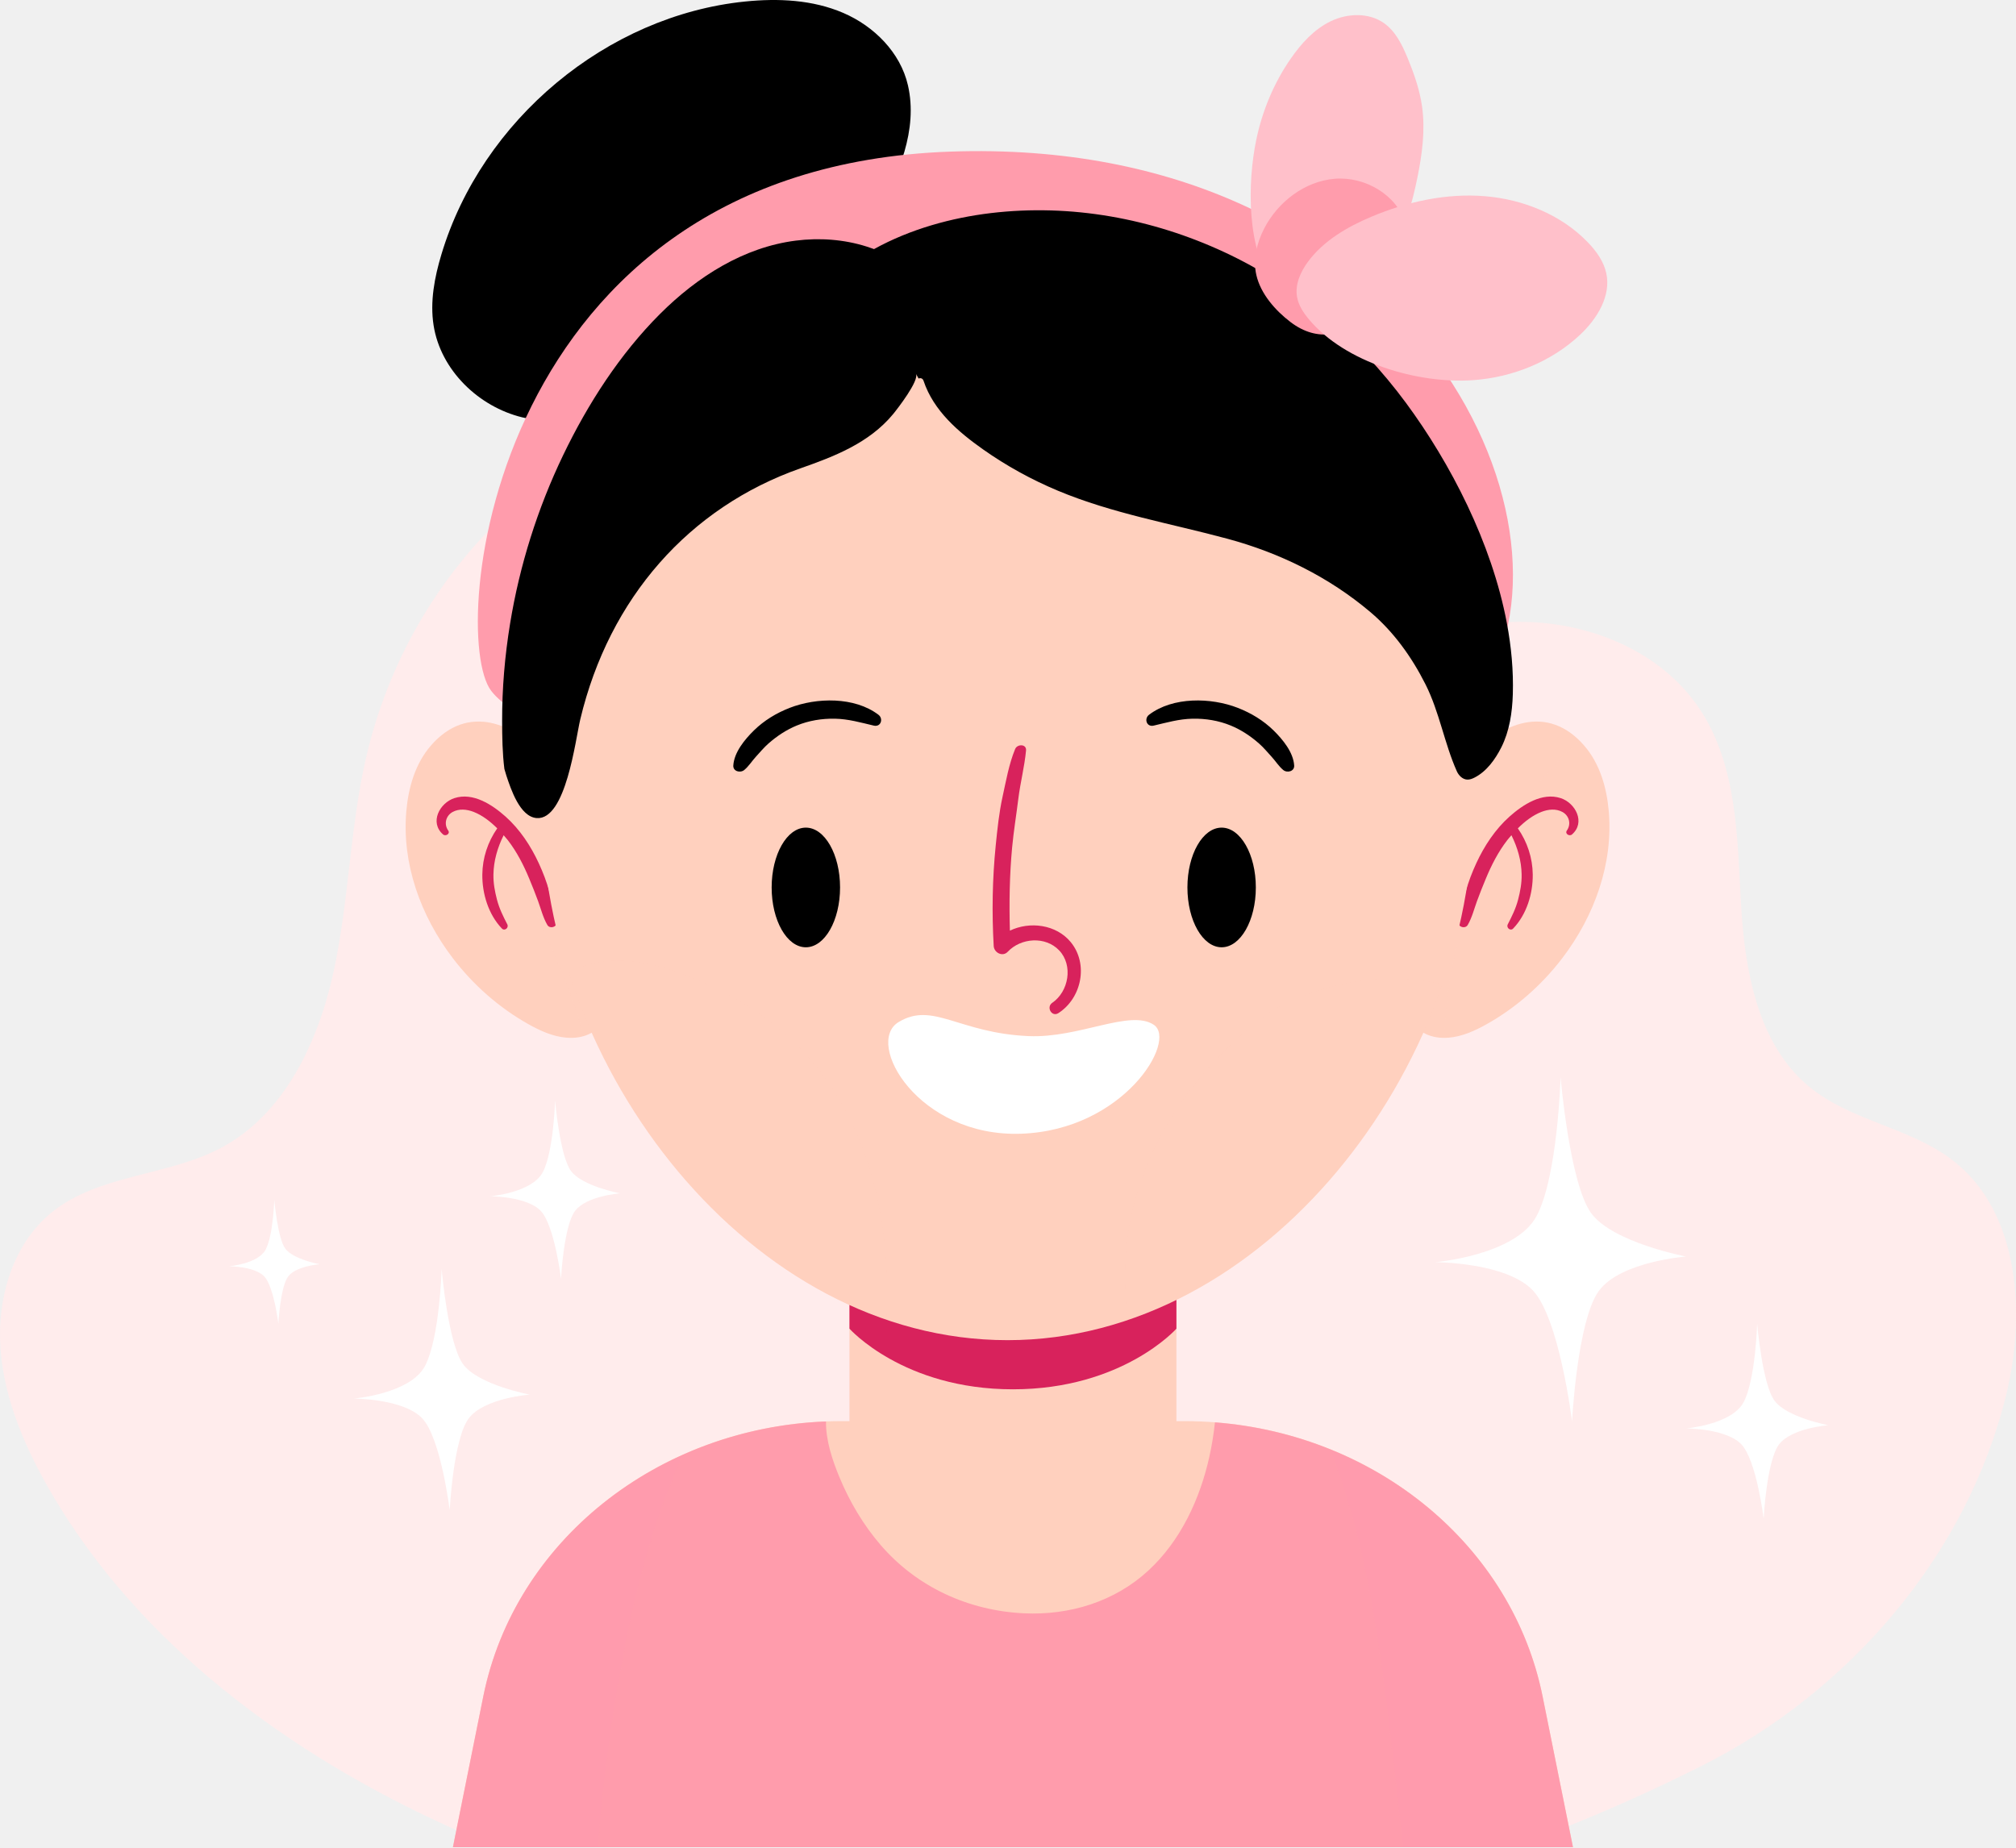
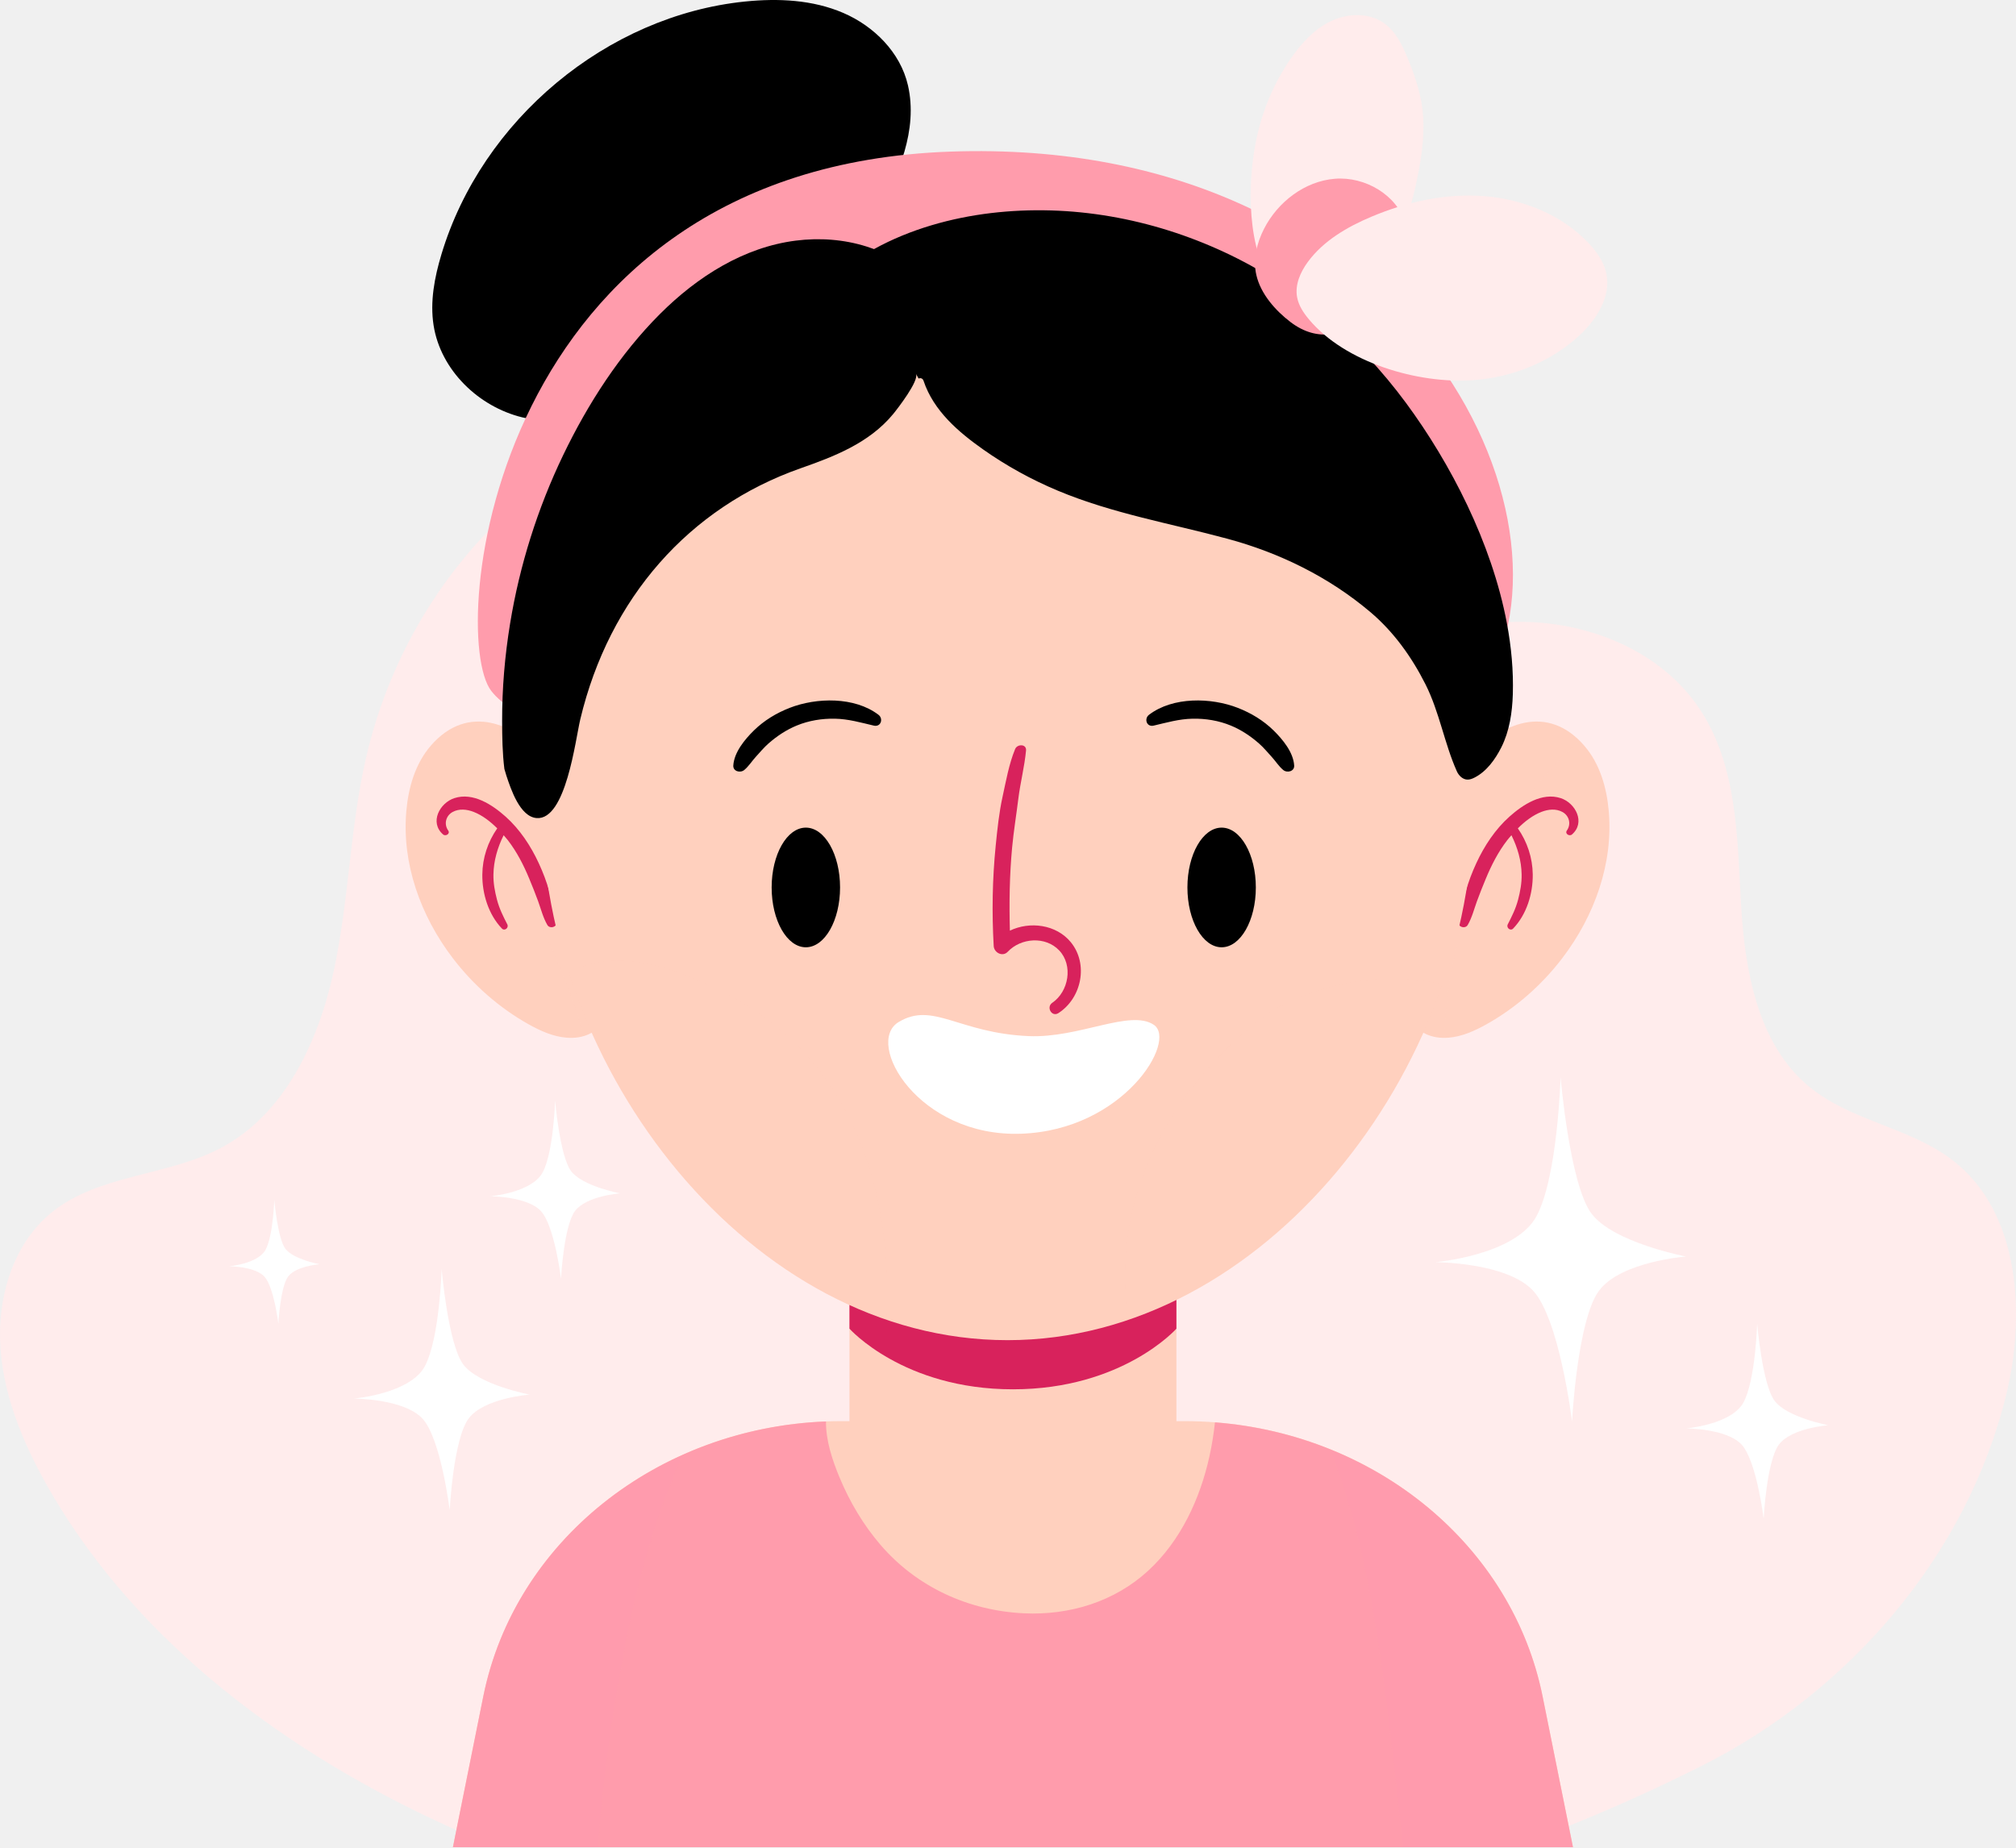
<svg xmlns="http://www.w3.org/2000/svg" width="323" height="296" viewBox="0 0 323 296" fill="none">
-   <path d="M321.497 223.213C315.197 249.39 296.041 271.168 272.776 282.893C265.556 286.528 258.151 289.873 250.599 292.891C247.891 293.964 245.184 295.018 242.439 296H79.517C77.122 295.018 74.746 294 72.388 292.927C46.269 281.148 22.508 263.496 8.474 239.664C4.217 232.429 0.719 224.54 0.091 216.268C-0.535 208.015 2.062 199.326 8.288 194.272C15.842 188.146 26.855 188.492 35.457 183.911C45.477 178.566 50.913 167.205 53.416 155.861C55.904 144.518 56.052 132.647 58.667 121.34C62.147 106.27 70.067 92.491 81.174 82.202C93.939 70.331 112.875 63.169 129.471 70.077C140.891 74.84 149.106 85.201 157.524 94.527C165.942 103.834 176.183 113.033 188.34 113.923C197.163 114.578 205.434 110.706 213.447 107.288C223.172 103.143 233.395 99.508 244.097 99.653C254.817 99.799 266.164 104.38 272.297 113.578C278.323 122.613 278.339 134.047 278.93 144.736C279.536 155.425 281.563 167.314 289.909 174.169C296.612 179.675 305.932 180.62 312.802 185.892C323.873 194.345 324.407 211.088 321.497 223.213Z" fill="#FFECEC" />
-   <path d="M252.019 296H72.566L77.433 271.837C82.583 246.269 106.694 227.726 134.796 227.726H189.788C217.892 227.726 242.004 246.269 247.152 271.837L252.019 296Z" fill="#FFD0BE" />
-   <path d="M188.483 233.163C188.483 233.163 186.05 239.455 162.291 239.455C138.531 239.455 136.1 233.163 136.1 233.163V190.045H188.483V233.163Z" fill="#FFD0BE" />
-   <path d="M188.483 212.909C188.483 212.909 179.865 222.625 162.291 222.625C144.716 222.625 136.1 212.909 136.1 212.909V190.045H188.483V212.909Z" fill="#D8225C" />
-   <path d="M247.152 271.837C242.302 247.759 220.635 229.919 194.658 227.921C194.459 229.762 194.168 231.6 193.764 233.422C192.263 240.177 189.169 246.892 183.985 251.671C178.588 256.648 171.39 258.859 164.072 258.519C155.171 258.103 146.894 254.311 141.104 247.585C138.305 244.332 136.124 240.64 134.488 236.696C133.351 233.951 132.305 230.813 132.338 227.777C105.296 228.823 82.43 247.016 77.431 271.837L72.566 296H252.019L247.152 271.837Z" fill="#FF9CAC" />
-   <g opacity="0.38">
+   <g clip-path="url(#clip0_975_54)">
+     <path d="M321.497 223.213C315.197 249.39 296.041 271.168 272.776 282.893C265.556 286.528 258.151 289.873 250.599 292.891C247.891 293.964 245.184 295.018 242.439 296H79.517C77.122 295.018 74.746 294 72.388 292.927C46.269 281.148 22.508 263.496 8.474 239.664C4.217 232.429 0.719 224.54 0.091 216.268C-0.535 208.015 2.062 199.326 8.288 194.272C15.842 188.146 26.855 188.492 35.457 183.911C45.477 178.566 50.913 167.205 53.416 155.861C55.904 144.518 56.052 132.647 58.667 121.34C62.147 106.27 70.067 92.491 81.174 82.202C93.939 70.331 112.875 63.169 129.471 70.077C140.891 74.84 149.106 85.201 157.524 94.527C165.942 103.834 176.183 113.033 188.34 113.923C197.163 114.578 205.434 110.706 213.447 107.288C223.172 103.143 233.395 99.508 244.097 99.653C254.817 99.799 266.164 104.38 272.297 113.578C278.323 122.613 278.339 134.047 278.93 144.736C279.536 155.425 281.563 167.314 289.909 174.169C296.612 179.675 305.932 180.62 312.802 185.892C323.873 194.345 324.407 211.088 321.497 223.213Z" fill="#FFECEC" />
+     <path d="M252.019 296H72.566L77.433 271.837C82.583 246.269 106.694 227.726 134.796 227.726H189.788C217.892 227.726 242.004 246.269 247.152 271.837L252.019 296Z" fill="#FFD0BE" />
+     <path d="M188.483 233.163C188.483 233.163 186.05 239.455 162.291 239.455C138.531 239.455 136.1 233.163 136.1 233.163V190.045H188.483V233.163Z" fill="#FFD0BE" />
+     <path d="M188.483 212.909C188.483 212.909 179.865 222.625 162.291 222.625C144.716 222.625 136.1 212.909 136.1 212.909V190.045H188.483V212.909Z" fill="#D8225C" />
+     <path d="M247.152 271.837C242.302 247.759 220.635 229.919 194.658 227.921C194.459 229.762 194.168 231.6 193.764 233.422C192.263 240.177 189.169 246.892 183.985 251.671C178.588 256.648 171.39 258.859 164.072 258.519C155.171 258.103 146.894 254.311 141.104 247.585C138.305 244.332 136.124 240.64 134.488 236.696C133.351 233.951 132.305 230.813 132.338 227.777C105.296 228.823 82.43 247.016 77.431 271.837L72.566 296H252.019L247.152 271.837Z" fill="#FF9CAC" />
    <g opacity="0.38">
-       <path opacity="0.38" d="M215.818 240.138C219.916 253.767 221.567 268.035 223.225 282.112C223.766 286.737 224.298 291.367 224.763 295.999H252.02L247.155 271.836C243.514 253.761 230.395 239.204 213.094 232.223C214.111 234.817 215.013 237.461 215.818 240.138Z" fill="#FF9CAC" />
+       <g opacity="0.38">
+         <path opacity="0.38" d="M215.818 240.138C219.916 253.767 221.567 268.035 223.225 282.112C223.766 286.737 224.298 291.367 224.763 295.999H252.02L247.155 271.836C243.514 253.761 230.395 239.204 213.094 232.223C214.111 234.817 215.013 237.461 215.818 240.138Z" fill="#FF9CAC" />
+       </g>
+       <g opacity="0.38">
+         <path opacity="0.38" d="M100.095 264.168C101.463 256.934 103.215 249.763 105.617 242.793C106.746 239.512 108.023 236.278 109.437 233.104C93.158 240.385 80.929 254.488 77.433 271.837L72.568 296H95.796C96.632 285.322 98.102 274.687 100.095 264.168Z" fill="#FF9CAC" />
+       </g>
    </g>
-     <g opacity="0.38">
-       <path opacity="0.38" d="M100.095 264.168C101.463 256.934 103.215 249.763 105.617 242.793C106.746 239.512 108.023 236.278 109.437 233.104C93.158 240.385 80.929 254.488 77.433 271.837L72.568 296H95.796C96.632 285.322 98.102 274.687 100.095 264.168Z" fill="#FF9CAC" />
+     <path d="M145.468 13.666C144.258 8.395 140.023 4.186 135.111 2.072C130.197 -0.044 124.682 -0.297 119.369 0.245C97.24 2.497 77.203 19.187 70.723 40.765C69.616 44.444 68.874 48.333 69.469 52.132C70.598 59.325 76.685 65.175 83.668 66.875C88.874 68.142 93.95 66.844 98.903 65.21C109.517 61.705 119.648 57.218 128.121 49.691C133.088 45.279 137.307 40.003 140.556 34.172C143.954 28.067 147.108 20.814 145.468 13.666Z" fill="black" />
+     <path d="M72.552 153.545C67.343 146.723 64.377 138.321 65.097 130.011C65.427 126.223 66.514 122.371 69.056 119.453C74.931 112.707 82.511 115.788 87.431 121.649C95.841 131.665 100.441 144.47 99.118 157.272C98.65 161.802 96.403 166.73 90.771 166.281C88.599 166.107 86.567 165.183 84.685 164.13C79.991 161.504 75.827 157.835 72.552 153.545Z" fill="#FFD0BE" />
+     <g opacity="0.41">
+       <g opacity="0.41">
+         <path opacity="0.41" d="M87.43 121.65C82.51 115.789 74.93 112.708 69.053 119.454C68.253 120.373 67.609 121.393 67.076 122.468C71.342 123.662 75.243 128.157 77.552 131.202C81.333 136.194 83.825 141.875 86.382 147.532C88.955 153.227 91.939 159.577 93.483 166.029C97.148 164.965 98.734 160.99 99.117 157.272C100.438 144.471 95.839 131.666 87.43 121.65Z" fill="#FFD0BE" />
+       </g>
    </g>
+     <path d="M88.004 142.851C87.583 141.295 86.997 139.786 86.319 138.319C85.044 135.558 83.289 132.889 80.996 130.846C78.877 128.957 75.794 126.919 72.805 127.892C70.417 128.668 68.789 131.806 70.988 133.713C71.406 134.076 72.174 133.594 71.812 133.084C71.093 132.075 71.418 130.722 72.508 130.12C73.55 129.542 74.797 129.679 75.871 130.093C77.286 130.644 78.551 131.627 79.666 132.736C78.155 134.905 77.306 137.468 77.277 140.121C77.242 143.189 78.244 146.518 80.41 148.786C80.858 149.253 81.556 148.659 81.281 148.123C80.607 146.814 79.999 145.596 79.627 144.172C79.277 142.827 79.032 141.518 79.058 140.121C79.095 137.917 79.717 135.799 80.692 133.838C80.916 134.1 81.15 134.36 81.357 134.623C82.812 136.503 83.91 138.652 84.811 140.839C85.297 142.022 85.787 143.216 86.22 144.42C86.678 145.69 87.012 147.037 87.691 148.212C88.069 148.868 89.204 148.603 89.165 147.817C89.082 146.125 88.445 144.48 88.004 142.851Z" fill="#D8225C" />
+     <path d="M250.301 153.545C255.51 146.723 258.476 138.321 257.756 130.011C257.426 126.223 256.339 122.371 253.797 119.453C247.921 112.707 240.342 115.788 235.422 121.649C227.011 131.665 222.412 144.47 223.734 157.272C224.202 161.802 226.449 166.73 232.082 166.281C234.254 166.107 236.286 165.183 238.168 164.13C242.861 161.504 247.026 157.835 250.301 153.545Z" fill="#FFD0BE" />
+     <g opacity="0.41">
+       <g opacity="0.41">
+         <path opacity="0.41" d="M234.722 147.176C237.632 138.114 242.52 129.907 248.901 122.804C249.982 121.599 251.434 120.134 253.095 118.734C247.326 112.979 240.146 116.018 235.42 121.65C227.009 131.666 222.41 144.471 223.732 157.273C224.18 161.615 226.274 166.309 231.41 166.296C231.575 159.805 232.73 153.371 234.722 147.176Z" fill="#FFD0BE" />
+       </g>
+     </g>
+     <path d="M234.847 142.851C235.269 141.295 235.855 139.786 236.532 138.319C237.807 135.558 239.562 132.889 241.856 130.846C243.974 128.957 247.057 126.919 250.047 127.892C252.434 128.668 254.061 131.806 251.863 133.713C251.445 134.076 250.677 133.594 251.04 133.084C251.758 132.075 251.434 130.722 250.343 130.12C249.301 129.542 248.054 129.679 246.98 130.093C245.565 130.644 244.298 131.627 243.186 132.736C244.696 134.905 245.545 137.468 245.575 140.121C245.61 143.189 244.608 146.518 242.441 148.786C241.994 149.253 241.296 148.659 241.57 148.123C242.244 146.814 242.852 145.596 243.224 144.172C243.574 142.827 243.819 141.518 243.793 140.121C243.757 137.917 243.134 135.799 242.16 133.838C241.935 134.1 241.701 134.36 241.495 134.623C240.039 136.503 238.942 138.652 238.041 140.839C237.555 142.022 237.065 143.216 236.632 144.42C236.173 145.69 235.84 147.037 235.16 148.212C234.782 148.868 233.648 148.603 233.687 147.817C233.769 146.125 234.407 144.48 234.847 142.851Z" fill="#D8225C" />
+     <path d="M78.698 110.699C71.686 101.551 78.462 26.907 152.211 24.296C225.96 21.682 254.664 83.267 237.646 110.148C220.628 137.027 92.506 128.721 78.698 110.699Z" fill="#FF9CAC" />
+     <path d="M236.047 129.245C236.047 171.238 202.637 214.75 161.425 214.75C120.214 214.75 86.807 171.238 86.807 129.245C86.807 87.255 120.214 53.216 161.425 53.216C202.637 53.216 236.047 87.255 236.047 129.245Z" fill="#FFD0BE" />
+     <g opacity="0.15">
+       <g opacity="0.15">
+         <path opacity="0.15" d="M142.137 209.475C142.515 194.567 139.054 179.117 128.149 167.925C123.027 162.664 116.3 158.603 109.31 156.032C105.712 154.707 101.89 153.747 98.013 153.918C95.909 154.013 93.211 154.649 91.139 155.916C99.313 181.233 118.352 203.386 142.053 211.473C142.086 210.804 142.121 210.137 142.137 209.475Z" fill="#FFC0CA" />
+       </g>
+       <g opacity="0.15">
+         <path opacity="0.15" d="M226.773 156.983C218.527 156.133 210.8 158.161 203.868 161.852C201.129 163.809 198.56 165.993 196.176 168.376C186.965 177.576 180.886 189.234 180.302 202.102C180.157 205.255 180.302 208.401 180.648 211.53C203.865 203.675 222.625 182.311 231.117 157.678C229.687 157.383 228.239 157.134 226.773 156.983Z" fill="#FFC0CA" />
+       </g>
+     </g>
+     <path d="M134.593 142.208C134.593 147.502 132.139 151.794 129.111 151.794C126.086 151.794 123.633 147.502 123.633 142.208C123.633 136.913 126.086 132.621 129.111 132.621C132.139 132.621 134.593 136.913 134.593 142.208Z" fill="black" />
+     <path d="M201.208 142.208C201.208 147.502 198.754 151.794 195.726 151.794C192.7 151.794 190.246 147.502 190.246 142.208C190.246 136.913 192.7 132.621 195.726 132.621C198.754 132.621 201.208 136.913 201.208 142.208Z" fill="black" />
+     <path d="M171.548 150.96C169.22 148.136 165.003 147.59 161.804 149.128C161.677 144.689 161.749 140.242 162.159 135.82C162.403 133.196 162.834 130.604 163.156 127.992C163.475 125.403 164.147 122.856 164.39 120.262C164.49 119.19 162.987 119.193 162.642 120.028C161.649 122.435 161.189 125.122 160.631 127.656C160.067 130.224 159.791 132.902 159.529 135.516C158.993 140.862 158.905 146.229 159.209 151.593C159.269 152.66 160.638 153.382 161.456 152.513C163.565 150.272 167.498 149.975 169.701 152.295C171.97 154.685 171.233 158.89 168.593 160.69C167.577 161.38 168.516 163.024 169.575 162.344C173.311 159.939 174.429 154.456 171.548 150.96Z" fill="#D8225C" />
+     <path d="M204.054 117.052C202.422 115.451 200.451 114.26 198.32 113.429C194.02 111.755 187.924 111.622 184.098 114.535C183.271 115.164 183.702 116.54 184.84 116.273C186.931 115.785 188.9 115.207 191.071 115.165C193.16 115.124 195.256 115.465 197.189 116.262C198.846 116.941 200.377 117.961 201.713 119.136C202.455 119.786 203.055 120.524 203.72 121.246C204.356 121.933 204.877 122.79 205.595 123.384C206.22 123.904 207.412 123.617 207.351 122.666C207.218 120.544 205.518 118.492 204.054 117.052Z" fill="black" />
+     <path d="M120.786 117.052C122.418 115.451 124.389 114.26 126.52 113.429C130.819 111.755 136.916 111.622 140.743 114.535C141.569 115.164 141.138 116.54 140.001 116.273C137.909 115.785 135.941 115.207 133.77 115.165C131.679 115.124 129.583 115.465 127.651 116.262C125.993 116.941 124.462 117.961 123.127 119.136C122.385 119.786 121.784 120.524 121.119 121.246C120.485 121.933 119.962 122.79 119.244 123.384C118.62 123.904 117.428 123.617 117.489 122.666C117.621 120.544 119.321 118.492 120.786 117.052Z" fill="black" />
+     <path d="M143.969 163.779C149.482 160.439 153.566 165.542 164.802 166.027C172.912 166.382 181.037 161.683 184.854 164.211C188.672 166.744 180.07 181.09 163.601 181.67C147.132 182.248 138.456 167.12 143.969 163.779Z" fill="white" />
+     <path d="M241.427 99.844C238.997 86.942 232.355 74.179 225.293 64.601C217.584 54.145 207.619 45.737 196.162 40.407C184.545 35.001 171.572 32.621 158.757 34.145C152.485 34.894 145.865 36.693 140.035 39.914C139.643 39.771 139.251 39.636 138.864 39.513C135.226 38.356 131.29 38.075 127.479 38.56C119.225 39.614 111.789 44.259 105.708 50.345C99.326 56.735 94.198 64.675 90.221 72.948C86.132 81.458 83.253 90.58 81.724 99.936C80.879 105.108 80.437 110.329 80.45 115.552C80.457 118.058 80.492 120.676 80.811 123.216C80.915 123.572 81.011 123.93 81.129 124.281C81.857 126.47 83.301 130.882 85.983 131.089C90.676 131.45 92.192 118.526 92.973 115.259C97.617 95.797 110.435 81.312 128.249 75.046C133.631 73.154 139.245 71.016 143.1 66.35C143.776 65.53 147.308 60.974 146.749 59.893C146.884 60.154 147.039 60.404 147.177 60.663C147.451 60.525 147.831 60.603 147.967 61.014C149.581 65.853 153.592 69.244 157.475 71.99C161.235 74.648 165.282 76.868 169.476 78.624C178.255 82.298 187.588 83.879 196.687 86.339C204.965 88.576 212.885 92.421 219.592 98.109C223.27 101.231 226.164 105.241 228.384 109.645C230.629 114.099 231.421 119.138 233.407 123.583C233.718 124.281 234.333 124.883 235.061 124.923C235.479 124.948 235.886 124.786 236.264 124.592C238.167 123.619 239.552 121.709 240.535 119.764C241.849 117.157 242.291 114.166 242.381 111.243C242.495 107.484 242.145 103.659 241.427 99.844Z" fill="black" />
+     <path d="M206.82 9.368C208.5 6.951 210.552 4.678 213.225 3.395C215.895 2.113 219.288 1.993 221.712 3.688C223.597 5.004 224.649 7.176 225.518 9.287C226.557 11.799 227.461 14.386 227.841 17.072C228.373 20.846 227.857 24.689 227.1 28.425C226.282 32.461 225.164 36.498 223.048 40.043C219.983 45.18 209.624 52.848 204.289 46.091C199.651 40.219 199.856 29.268 201.27 22.433C202.234 17.776 204.094 13.291 206.82 9.368Z" fill="#FFECEC" />
+     <path d="M201.289 44.067C200.72 41.575 201.358 38.933 202.527 36.652C204.719 32.373 209.031 29.032 213.876 28.644C218.72 28.257 223.828 31.244 225.2 35.845C226.749 41.033 223.562 47.026 219.628 50.388C215.583 53.843 211.116 54.925 206.76 51.604C204.33 49.751 201.978 47.088 201.289 44.067Z" fill="#FF9CAC" />
+     <path d="M209.703 51.16C208.836 50.122 208.062 48.951 207.819 47.628C207.451 45.641 208.333 43.619 209.534 41.981C212.028 38.584 215.843 36.359 219.755 34.714C225.456 32.316 231.687 30.94 237.863 31.436C244.041 31.932 250.155 34.41 254.419 38.849C255.766 40.249 256.944 41.887 257.355 43.776C258.147 47.42 255.9 51.067 253.165 53.638C248.569 57.957 242.352 60.473 236.023 60.918C227.176 61.543 215.511 58.117 209.703 51.16Z" fill="#FFECEC" />
+     <path d="M229.93 202.254C229.93 202.254 242.822 201.183 246.198 194.845C249.574 188.506 250.035 172.614 250.035 172.614C250.035 172.614 251.488 189.74 254.958 194.432C258.427 199.124 270.142 201.349 270.142 201.349C270.142 201.349 259.713 202.129 256.209 206.802C252.704 211.474 251.871 227.777 251.871 227.777C251.871 227.777 249.867 211.351 245.614 206.802C241.359 202.254 229.93 202.254 229.93 202.254Z" fill="white" />
+     <path d="M270.143 228.893C270.143 228.893 277.444 228.286 279.356 224.696C281.268 221.106 281.53 212.107 281.53 212.107C281.53 212.107 282.351 221.807 284.317 224.461C286.282 227.119 292.915 228.381 292.915 228.381C292.915 228.381 287.01 228.823 285.026 231.469C283.04 234.116 282.569 243.347 282.569 243.347C282.569 243.347 281.434 234.043 279.025 231.469C276.615 228.893 270.143 228.893 270.143 228.893Z" fill="white" />
+     <path d="M78.535 191.693C78.535 191.693 85.205 191.139 86.951 187.859C88.699 184.58 88.935 176.358 88.935 176.358C88.935 176.358 89.688 185.218 91.482 187.645C93.278 190.072 99.338 191.224 99.338 191.224C99.338 191.224 93.943 191.628 92.131 194.045C90.316 196.463 89.885 204.898 89.885 204.898C89.885 204.898 88.85 196.398 86.649 194.045C84.448 191.693 78.535 191.693 78.535 191.693Z" fill="white" />
+     <path d="M36.699 202.911C36.699 202.911 41.343 202.526 42.56 200.241C43.776 197.958 43.944 192.233 43.944 192.233C43.944 192.233 44.467 198.405 45.716 200.094C46.965 201.784 51.184 202.584 51.184 202.584C51.184 202.584 47.429 202.868 46.167 204.549C44.903 206.233 44.603 212.108 44.603 212.108C44.603 212.108 43.881 206.189 42.349 204.549C40.816 202.911 36.699 202.911 36.699 202.911Z" fill="white" />
+     <path d="M56.672 224.109C56.672 224.109 65.707 223.36 68.072 218.918C70.441 214.473 70.761 203.337 70.761 203.337C70.761 203.337 71.78 215.34 74.211 218.627C76.644 221.915 84.854 223.473 84.854 223.473C84.854 223.473 77.545 224.02 75.09 227.296C72.633 230.572 72.049 241.997 72.049 241.997C72.049 241.997 70.645 230.485 67.665 227.296C64.683 224.109 56.672 224.109 56.672 224.109Z" fill="white" />
  </g>
-   <path d="M145.468 13.666C144.258 8.394 140.023 4.186 135.111 2.072C130.197 -0.044 124.682 -0.297 119.369 0.245C97.24 2.497 77.203 19.187 70.723 40.765C69.616 44.444 68.874 48.333 69.469 52.132C70.598 59.325 76.685 65.175 83.668 66.875C88.874 68.142 93.95 66.844 98.903 65.21C109.517 61.705 119.648 57.218 128.121 49.691C133.088 45.279 137.307 40.003 140.556 34.172C143.954 28.067 147.108 20.814 145.468 13.666Z" fill="black" />
-   <path d="M72.552 153.545C67.343 146.723 64.377 138.321 65.097 130.011C65.427 126.223 66.514 122.371 69.056 119.453C74.931 112.707 82.511 115.788 87.431 121.649C95.841 131.665 100.441 144.47 99.118 157.272C98.65 161.802 96.403 166.73 90.771 166.281C88.599 166.107 86.567 165.183 84.685 164.13C79.991 161.504 75.827 157.835 72.552 153.545Z" fill="#FFD0BE" />
-   <g opacity="0.41">
-     <g opacity="0.41">
-       <path opacity="0.41" d="M87.43 121.65C82.51 115.789 74.93 112.708 69.053 119.454C68.253 120.373 67.609 121.393 67.076 122.468C71.342 123.662 75.243 128.157 77.552 131.202C81.333 136.194 83.825 141.875 86.382 147.532C88.955 153.227 91.939 159.577 93.483 166.029C97.148 164.965 98.734 160.99 99.117 157.272C100.438 144.471 95.839 131.666 87.43 121.65Z" fill="#FFD0BE" />
-     </g>
-   </g>
-   <path d="M88.004 142.851C87.583 141.295 86.997 139.786 86.319 138.319C85.044 135.558 83.289 132.889 80.996 130.846C78.877 128.957 75.794 126.919 72.805 127.892C70.417 128.668 68.789 131.806 70.988 133.713C71.406 134.076 72.174 133.594 71.812 133.084C71.093 132.075 71.418 130.722 72.508 130.12C73.55 129.542 74.797 129.679 75.871 130.093C77.286 130.644 78.551 131.627 79.666 132.736C78.155 134.905 77.306 137.468 77.277 140.121C77.242 143.189 78.244 146.518 80.41 148.786C80.858 149.253 81.556 148.659 81.281 148.123C80.607 146.814 79.999 145.596 79.627 144.172C79.277 142.827 79.032 141.518 79.058 140.121C79.095 137.917 79.717 135.799 80.692 133.838C80.916 134.1 81.15 134.36 81.357 134.623C82.812 136.503 83.91 138.652 84.811 140.839C85.297 142.022 85.787 143.216 86.22 144.42C86.678 145.69 87.012 147.037 87.691 148.212C88.069 148.868 89.204 148.603 89.165 147.817C89.082 146.125 88.445 144.48 88.004 142.851Z" fill="#D8225C" />
-   <path d="M250.301 153.545C255.51 146.723 258.476 138.321 257.756 130.011C257.426 126.223 256.339 122.371 253.797 119.453C247.921 112.707 240.342 115.788 235.422 121.649C227.011 131.665 222.412 144.47 223.734 157.272C224.202 161.802 226.449 166.73 232.082 166.281C234.254 166.107 236.286 165.183 238.168 164.13C242.861 161.504 247.026 157.835 250.301 153.545Z" fill="#FFD0BE" />
-   <g opacity="0.41">
-     <g opacity="0.41">
-       <path opacity="0.41" d="M234.722 147.176C237.632 138.114 242.52 129.907 248.901 122.804C249.982 121.599 251.434 120.134 253.095 118.734C247.326 112.979 240.146 116.018 235.42 121.65C227.009 131.666 222.41 144.471 223.732 157.273C224.18 161.615 226.274 166.309 231.41 166.296C231.575 159.805 232.73 153.371 234.722 147.176Z" fill="#FFD0BE" />
-     </g>
-   </g>
-   <path d="M234.847 142.851C235.269 141.295 235.855 139.786 236.532 138.319C237.807 135.558 239.562 132.889 241.856 130.846C243.974 128.957 247.057 126.919 250.047 127.892C252.434 128.668 254.061 131.806 251.863 133.713C251.445 134.076 250.677 133.594 251.04 133.084C251.758 132.075 251.434 130.722 250.343 130.12C249.301 129.542 248.054 129.679 246.98 130.093C245.565 130.644 244.298 131.627 243.186 132.736C244.696 134.905 245.545 137.468 245.575 140.121C245.61 143.189 244.608 146.518 242.441 148.786C241.994 149.253 241.296 148.659 241.57 148.123C242.244 146.814 242.852 145.596 243.224 144.172C243.574 142.827 243.819 141.518 243.793 140.121C243.757 137.917 243.134 135.799 242.16 133.838C241.935 134.1 241.701 134.36 241.495 134.623C240.039 136.503 238.942 138.652 238.041 140.839C237.555 142.022 237.065 143.216 236.632 144.42C236.173 145.69 235.84 147.037 235.16 148.212C234.782 148.868 233.648 148.603 233.687 147.817C233.769 146.125 234.407 144.48 234.847 142.851Z" fill="#D8225C" />
-   <path d="M78.698 110.699C71.686 101.551 78.462 26.907 152.211 24.296C225.96 21.682 254.664 83.267 237.646 110.148C220.628 137.027 92.506 128.721 78.698 110.699Z" fill="#FF9CAC" />
-   <path d="M236.047 129.245C236.047 171.238 202.637 214.75 161.425 214.75C120.214 214.75 86.807 171.238 86.807 129.245C86.807 87.255 120.214 53.216 161.425 53.216C202.637 53.216 236.047 87.255 236.047 129.245Z" fill="#FFD0BE" />
-   <g opacity="0.15">
-     <g opacity="0.15">
-       <path opacity="0.15" d="M142.137 209.475C142.515 194.567 139.054 179.117 128.149 167.925C123.027 162.664 116.3 158.603 109.31 156.032C105.712 154.707 101.89 153.747 98.013 153.918C95.909 154.013 93.211 154.649 91.139 155.916C99.313 181.233 118.352 203.386 142.053 211.473C142.086 210.804 142.121 210.137 142.137 209.475Z" fill="#FFC0CA" />
-     </g>
-     <g opacity="0.15">
-       <path opacity="0.15" d="M226.773 156.983C218.527 156.133 210.8 158.161 203.868 161.852C201.129 163.809 198.56 165.993 196.176 168.376C186.965 177.576 180.886 189.234 180.302 202.102C180.157 205.255 180.302 208.401 180.648 211.53C203.865 203.675 222.625 182.311 231.117 157.678C229.687 157.383 228.239 157.134 226.773 156.983Z" fill="#FFC0CA" />
-     </g>
-   </g>
-   <path d="M134.593 142.208C134.593 147.502 132.139 151.794 129.111 151.794C126.086 151.794 123.633 147.502 123.633 142.208C123.633 136.913 126.086 132.621 129.111 132.621C132.139 132.621 134.593 136.913 134.593 142.208Z" fill="black" />
-   <path d="M201.208 142.208C201.208 147.502 198.754 151.794 195.726 151.794C192.7 151.794 190.246 147.502 190.246 142.208C190.246 136.913 192.7 132.621 195.726 132.621C198.754 132.621 201.208 136.913 201.208 142.208Z" fill="black" />
-   <path d="M171.548 150.96C169.22 148.136 165.003 147.59 161.804 149.128C161.677 144.689 161.749 140.242 162.159 135.82C162.403 133.196 162.834 130.604 163.156 127.992C163.475 125.403 164.147 122.856 164.39 120.262C164.49 119.19 162.987 119.193 162.642 120.028C161.649 122.435 161.189 125.122 160.631 127.656C160.067 130.224 159.791 132.902 159.529 135.516C158.993 140.862 158.905 146.229 159.209 151.593C159.269 152.66 160.638 153.382 161.456 152.513C163.565 150.272 167.498 149.975 169.701 152.295C171.97 154.685 171.233 158.89 168.593 160.69C167.577 161.38 168.516 163.024 169.575 162.344C173.311 159.939 174.429 154.456 171.548 150.96Z" fill="#D8225C" />
-   <path d="M204.054 117.052C202.422 115.451 200.451 114.26 198.32 113.429C194.02 111.755 187.924 111.622 184.098 114.535C183.271 115.164 183.702 116.54 184.84 116.273C186.931 115.785 188.9 115.207 191.071 115.165C193.16 115.124 195.256 115.465 197.189 116.262C198.846 116.941 200.377 117.961 201.713 119.136C202.455 119.786 203.055 120.524 203.72 121.246C204.356 121.933 204.877 122.79 205.595 123.384C206.22 123.904 207.412 123.617 207.351 122.666C207.218 120.544 205.518 118.492 204.054 117.052Z" fill="black" />
-   <path d="M120.786 117.052C122.418 115.451 124.389 114.26 126.52 113.429C130.819 111.755 136.916 111.622 140.743 114.535C141.569 115.164 141.138 116.54 140.001 116.273C137.909 115.785 135.941 115.207 133.77 115.165C131.679 115.124 129.583 115.465 127.651 116.262C125.993 116.941 124.462 117.961 123.127 119.136C122.385 119.786 121.784 120.524 121.119 121.246C120.485 121.933 119.962 122.79 119.244 123.384C118.62 123.904 117.428 123.617 117.489 122.666C117.621 120.544 119.321 118.492 120.786 117.052Z" fill="black" />
-   <path d="M143.969 163.779C149.482 160.439 153.566 165.542 164.802 166.027C172.912 166.382 181.037 161.683 184.854 164.211C188.672 166.744 180.07 181.09 163.601 181.67C147.132 182.248 138.456 167.12 143.969 163.779Z" fill="white" />
-   <path d="M241.427 99.844C238.997 86.942 232.355 74.179 225.293 64.601C217.584 54.145 207.619 45.737 196.162 40.407C184.545 35.001 171.572 32.621 158.757 34.145C152.485 34.893 145.865 36.693 140.035 39.914C139.643 39.771 139.251 39.636 138.864 39.513C135.226 38.356 131.29 38.075 127.479 38.56C119.225 39.614 111.789 44.259 105.708 50.345C99.326 56.735 94.198 64.675 90.221 72.948C86.132 81.458 83.253 90.58 81.724 99.936C80.879 105.108 80.437 110.329 80.45 115.552C80.457 118.058 80.492 120.676 80.811 123.216C80.915 123.572 81.011 123.93 81.129 124.281C81.857 126.47 83.301 130.882 85.983 131.089C90.676 131.45 92.192 118.526 92.973 115.259C97.617 95.797 110.435 81.312 128.249 75.046C133.631 73.154 139.245 71.016 143.1 66.35C143.776 65.53 147.308 60.974 146.749 59.892C146.884 60.154 147.039 60.403 147.177 60.663C147.451 60.525 147.831 60.603 147.967 61.014C149.581 65.853 153.592 69.244 157.475 71.99C161.235 74.648 165.282 76.868 169.476 78.624C178.255 82.298 187.588 83.879 196.687 86.339C204.965 88.576 212.885 92.421 219.592 98.109C223.27 101.231 226.164 105.241 228.384 109.645C230.629 114.099 231.421 119.138 233.407 123.583C233.718 124.281 234.333 124.883 235.061 124.923C235.479 124.948 235.886 124.786 236.264 124.592C238.167 123.619 239.552 121.709 240.535 119.764C241.849 117.157 242.291 114.166 242.381 111.243C242.495 107.484 242.145 103.659 241.427 99.844Z" fill="black" />
-   <path d="M206.82 9.368C208.5 6.951 210.552 4.678 213.225 3.395C215.895 2.113 219.288 1.993 221.712 3.687C223.597 5.004 224.649 7.176 225.518 9.286C226.557 11.799 227.461 14.386 227.841 17.072C228.373 20.846 227.857 24.689 227.1 28.425C226.282 32.461 225.164 36.498 223.048 40.043C219.983 45.18 209.624 52.848 204.289 46.091C199.651 40.219 199.856 29.268 201.27 22.433C202.234 17.776 204.094 13.291 206.82 9.368Z" fill="#FFC0CA" />
-   <path d="M201.289 44.067C200.72 41.575 201.358 38.933 202.527 36.652C204.719 32.373 209.031 29.032 213.876 28.644C218.72 28.257 223.828 31.244 225.2 35.845C226.749 41.033 223.562 47.026 219.628 50.388C215.583 53.843 211.116 54.925 206.76 51.604C204.33 49.751 201.978 47.088 201.289 44.067Z" fill="#FF9CAC" />
-   <path d="M209.703 51.16C208.836 50.122 208.062 48.951 207.819 47.628C207.451 45.641 208.333 43.619 209.534 41.981C212.028 38.584 215.843 36.359 219.755 34.714C225.456 32.316 231.687 30.94 237.863 31.436C244.041 31.932 250.155 34.41 254.419 38.849C255.766 40.249 256.944 41.887 257.355 43.776C258.147 47.42 255.9 51.067 253.165 53.638C248.569 57.957 242.352 60.473 236.023 60.918C227.176 61.543 215.511 58.117 209.703 51.16Z" fill="#FFC0CA" />
-   <path d="M229.93 202.254C229.93 202.254 242.822 201.183 246.198 194.845C249.574 188.506 250.035 172.614 250.035 172.614C250.035 172.614 251.488 189.74 254.958 194.432C258.427 199.124 270.142 201.349 270.142 201.349C270.142 201.349 259.713 202.129 256.209 206.802C252.704 211.474 251.871 227.777 251.871 227.777C251.871 227.777 249.867 211.351 245.614 206.802C241.359 202.254 229.93 202.254 229.93 202.254Z" fill="white" />
-   <path d="M270.143 228.893C270.143 228.893 277.444 228.286 279.356 224.696C281.268 221.106 281.53 212.107 281.53 212.107C281.53 212.107 282.351 221.807 284.317 224.461C286.282 227.119 292.915 228.381 292.915 228.381C292.915 228.381 287.01 228.823 285.026 231.469C283.04 234.116 282.569 243.347 282.569 243.347C282.569 243.347 281.434 234.043 279.025 231.469C276.615 228.893 270.143 228.893 270.143 228.893Z" fill="white" />
-   <path d="M78.535 191.693C78.535 191.693 85.205 191.139 86.951 187.859C88.699 184.58 88.935 176.358 88.935 176.358C88.935 176.358 89.688 185.218 91.482 187.645C93.278 190.072 99.338 191.224 99.338 191.224C99.338 191.224 93.943 191.628 92.131 194.045C90.316 196.463 89.885 204.898 89.885 204.898C89.885 204.898 88.85 196.398 86.649 194.045C84.448 191.693 78.535 191.693 78.535 191.693Z" fill="white" />
-   <path d="M36.699 202.911C36.699 202.911 41.343 202.526 42.56 200.241C43.776 197.958 43.944 192.233 43.944 192.233C43.944 192.233 44.467 198.405 45.716 200.094C46.965 201.784 51.184 202.584 51.184 202.584C51.184 202.584 47.429 202.868 46.167 204.549C44.903 206.233 44.603 212.108 44.603 212.108C44.603 212.108 43.881 206.189 42.349 204.549C40.816 202.911 36.699 202.911 36.699 202.911Z" fill="white" />
-   <path d="M56.672 224.109C56.672 224.109 65.707 223.36 68.072 218.918C70.441 214.473 70.761 203.337 70.761 203.337C70.761 203.337 71.78 215.34 74.211 218.627C76.644 221.915 84.854 223.473 84.854 223.473C84.854 223.473 77.545 224.02 75.09 227.296C72.633 230.572 72.049 241.997 72.049 241.997C72.049 241.997 70.645 230.485 67.665 227.296C64.683 224.109 56.672 224.109 56.672 224.109Z" fill="white" />
+   <defs>
+     <clipPath id="clip0_975_54">
+       <rect width="323" height="296" fill="white" />
+     </clipPath>
+   </defs>
</svg>
